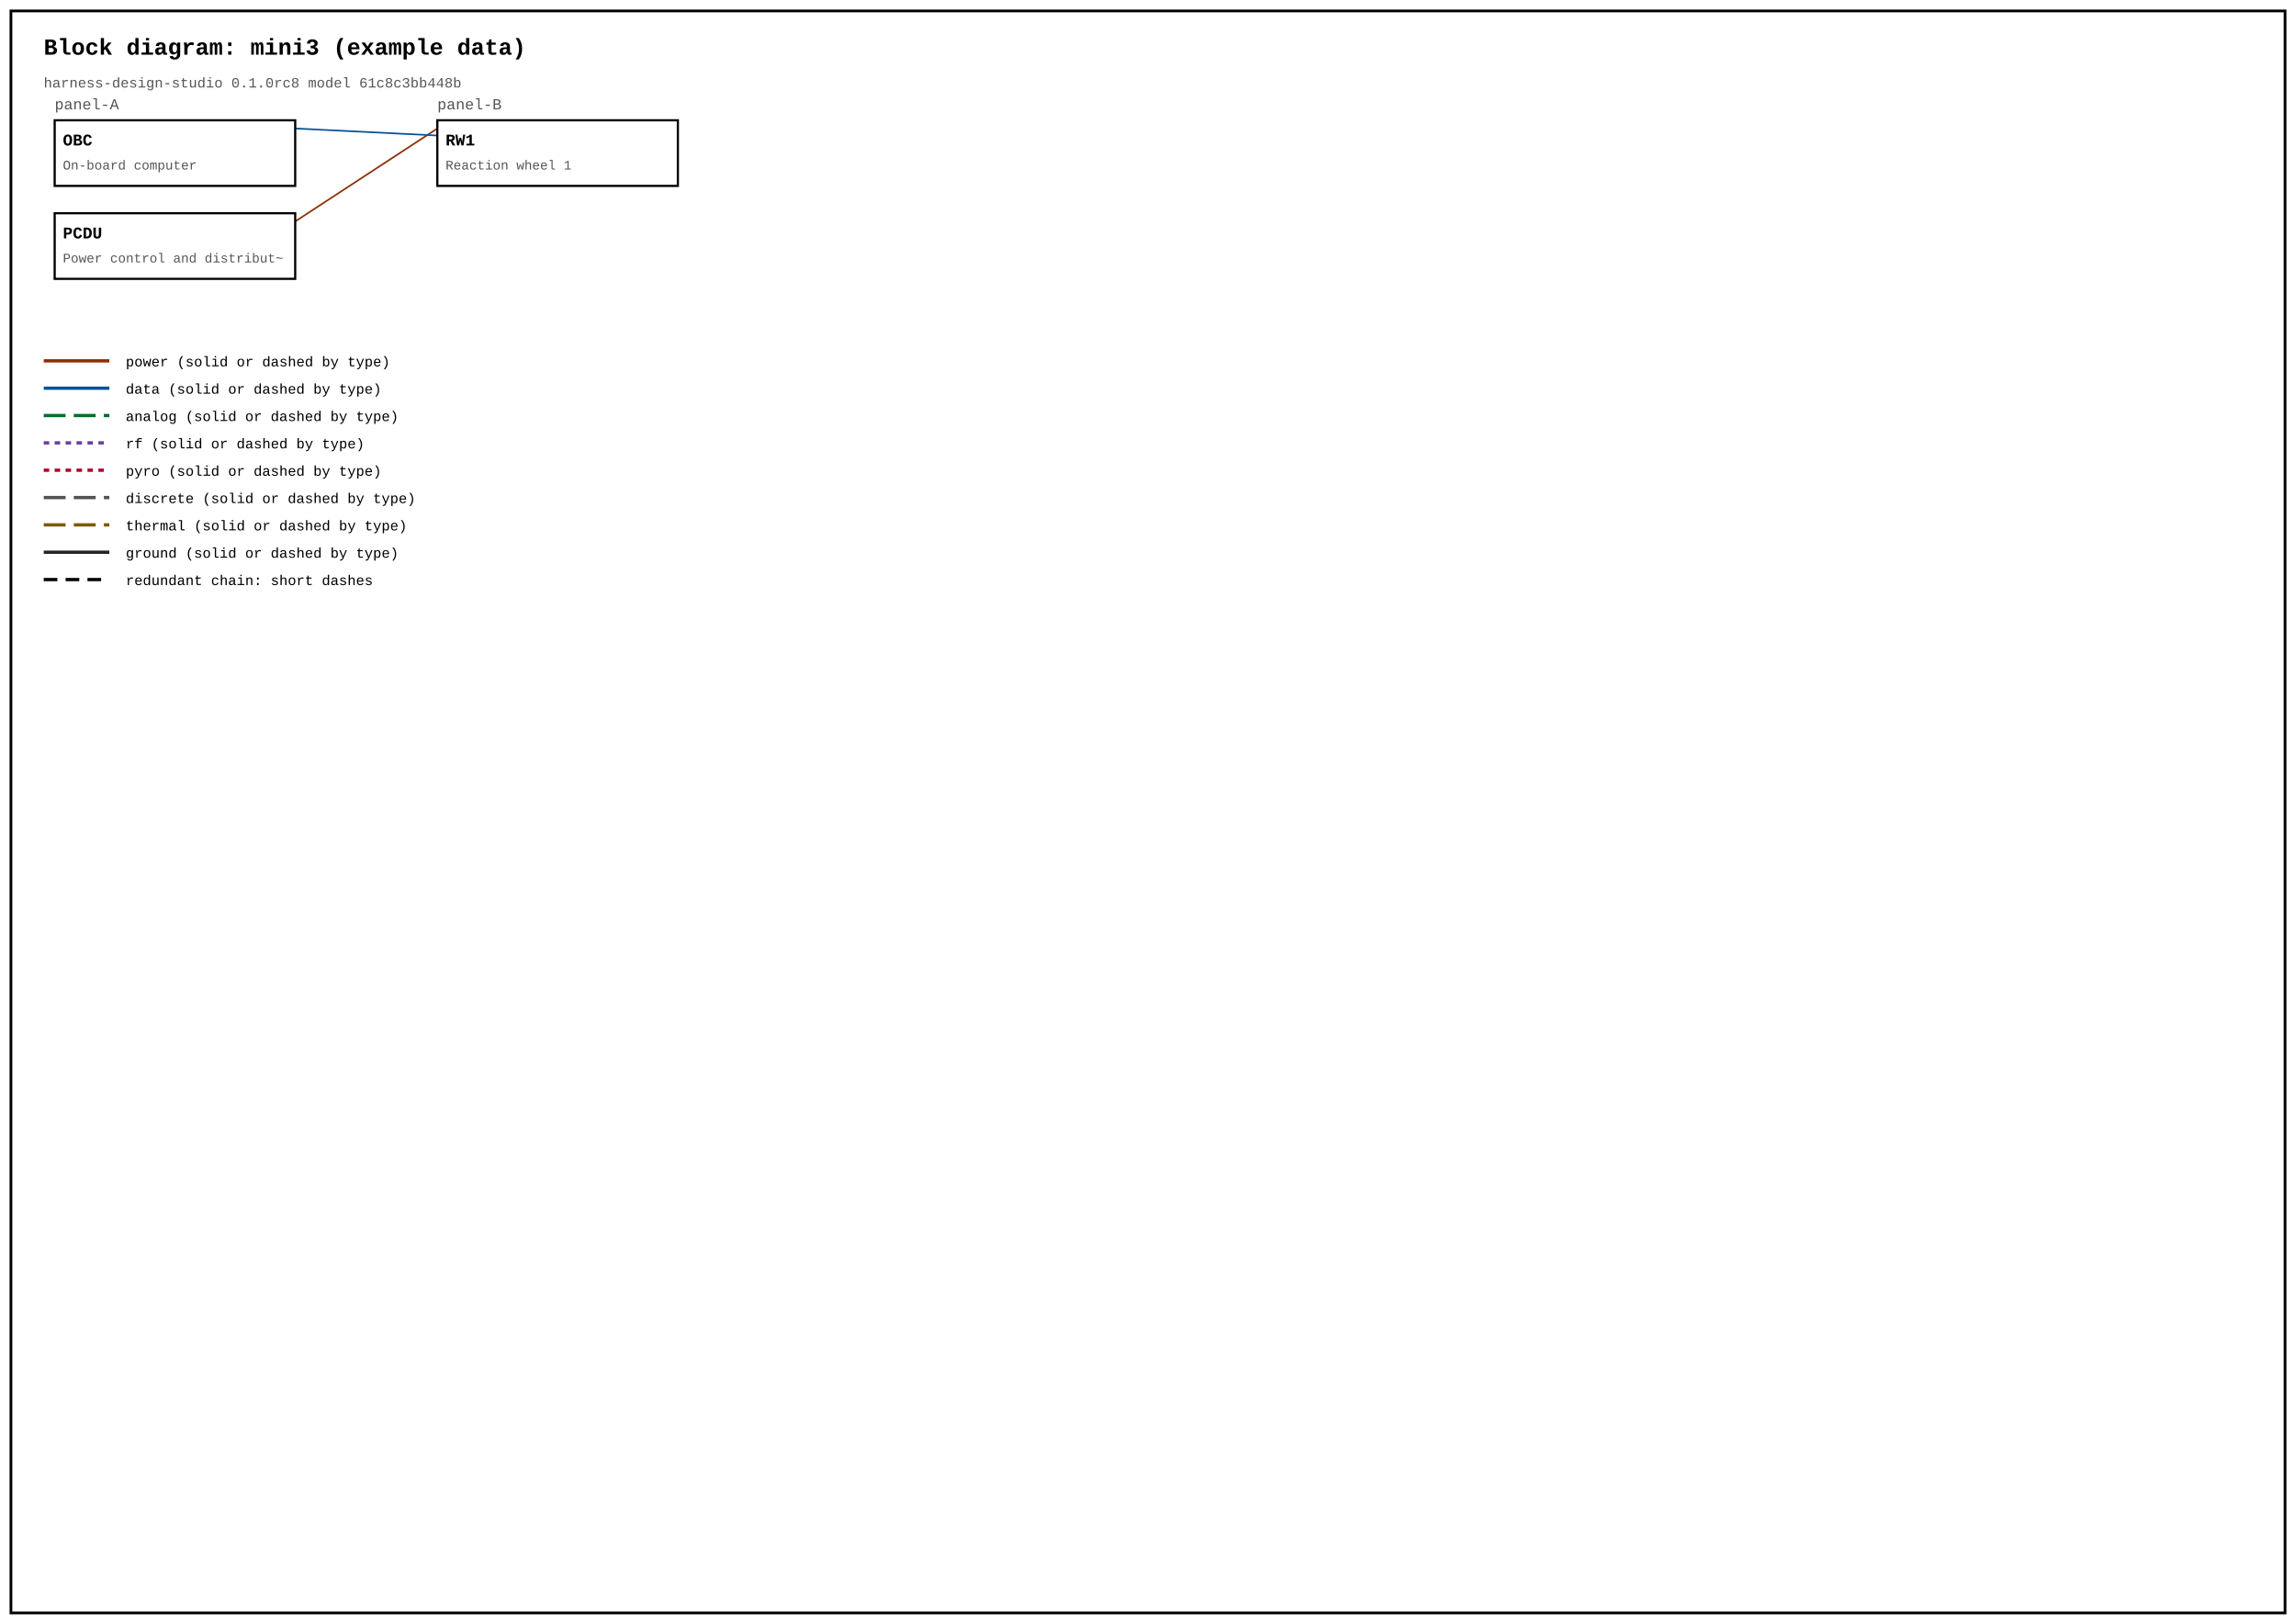
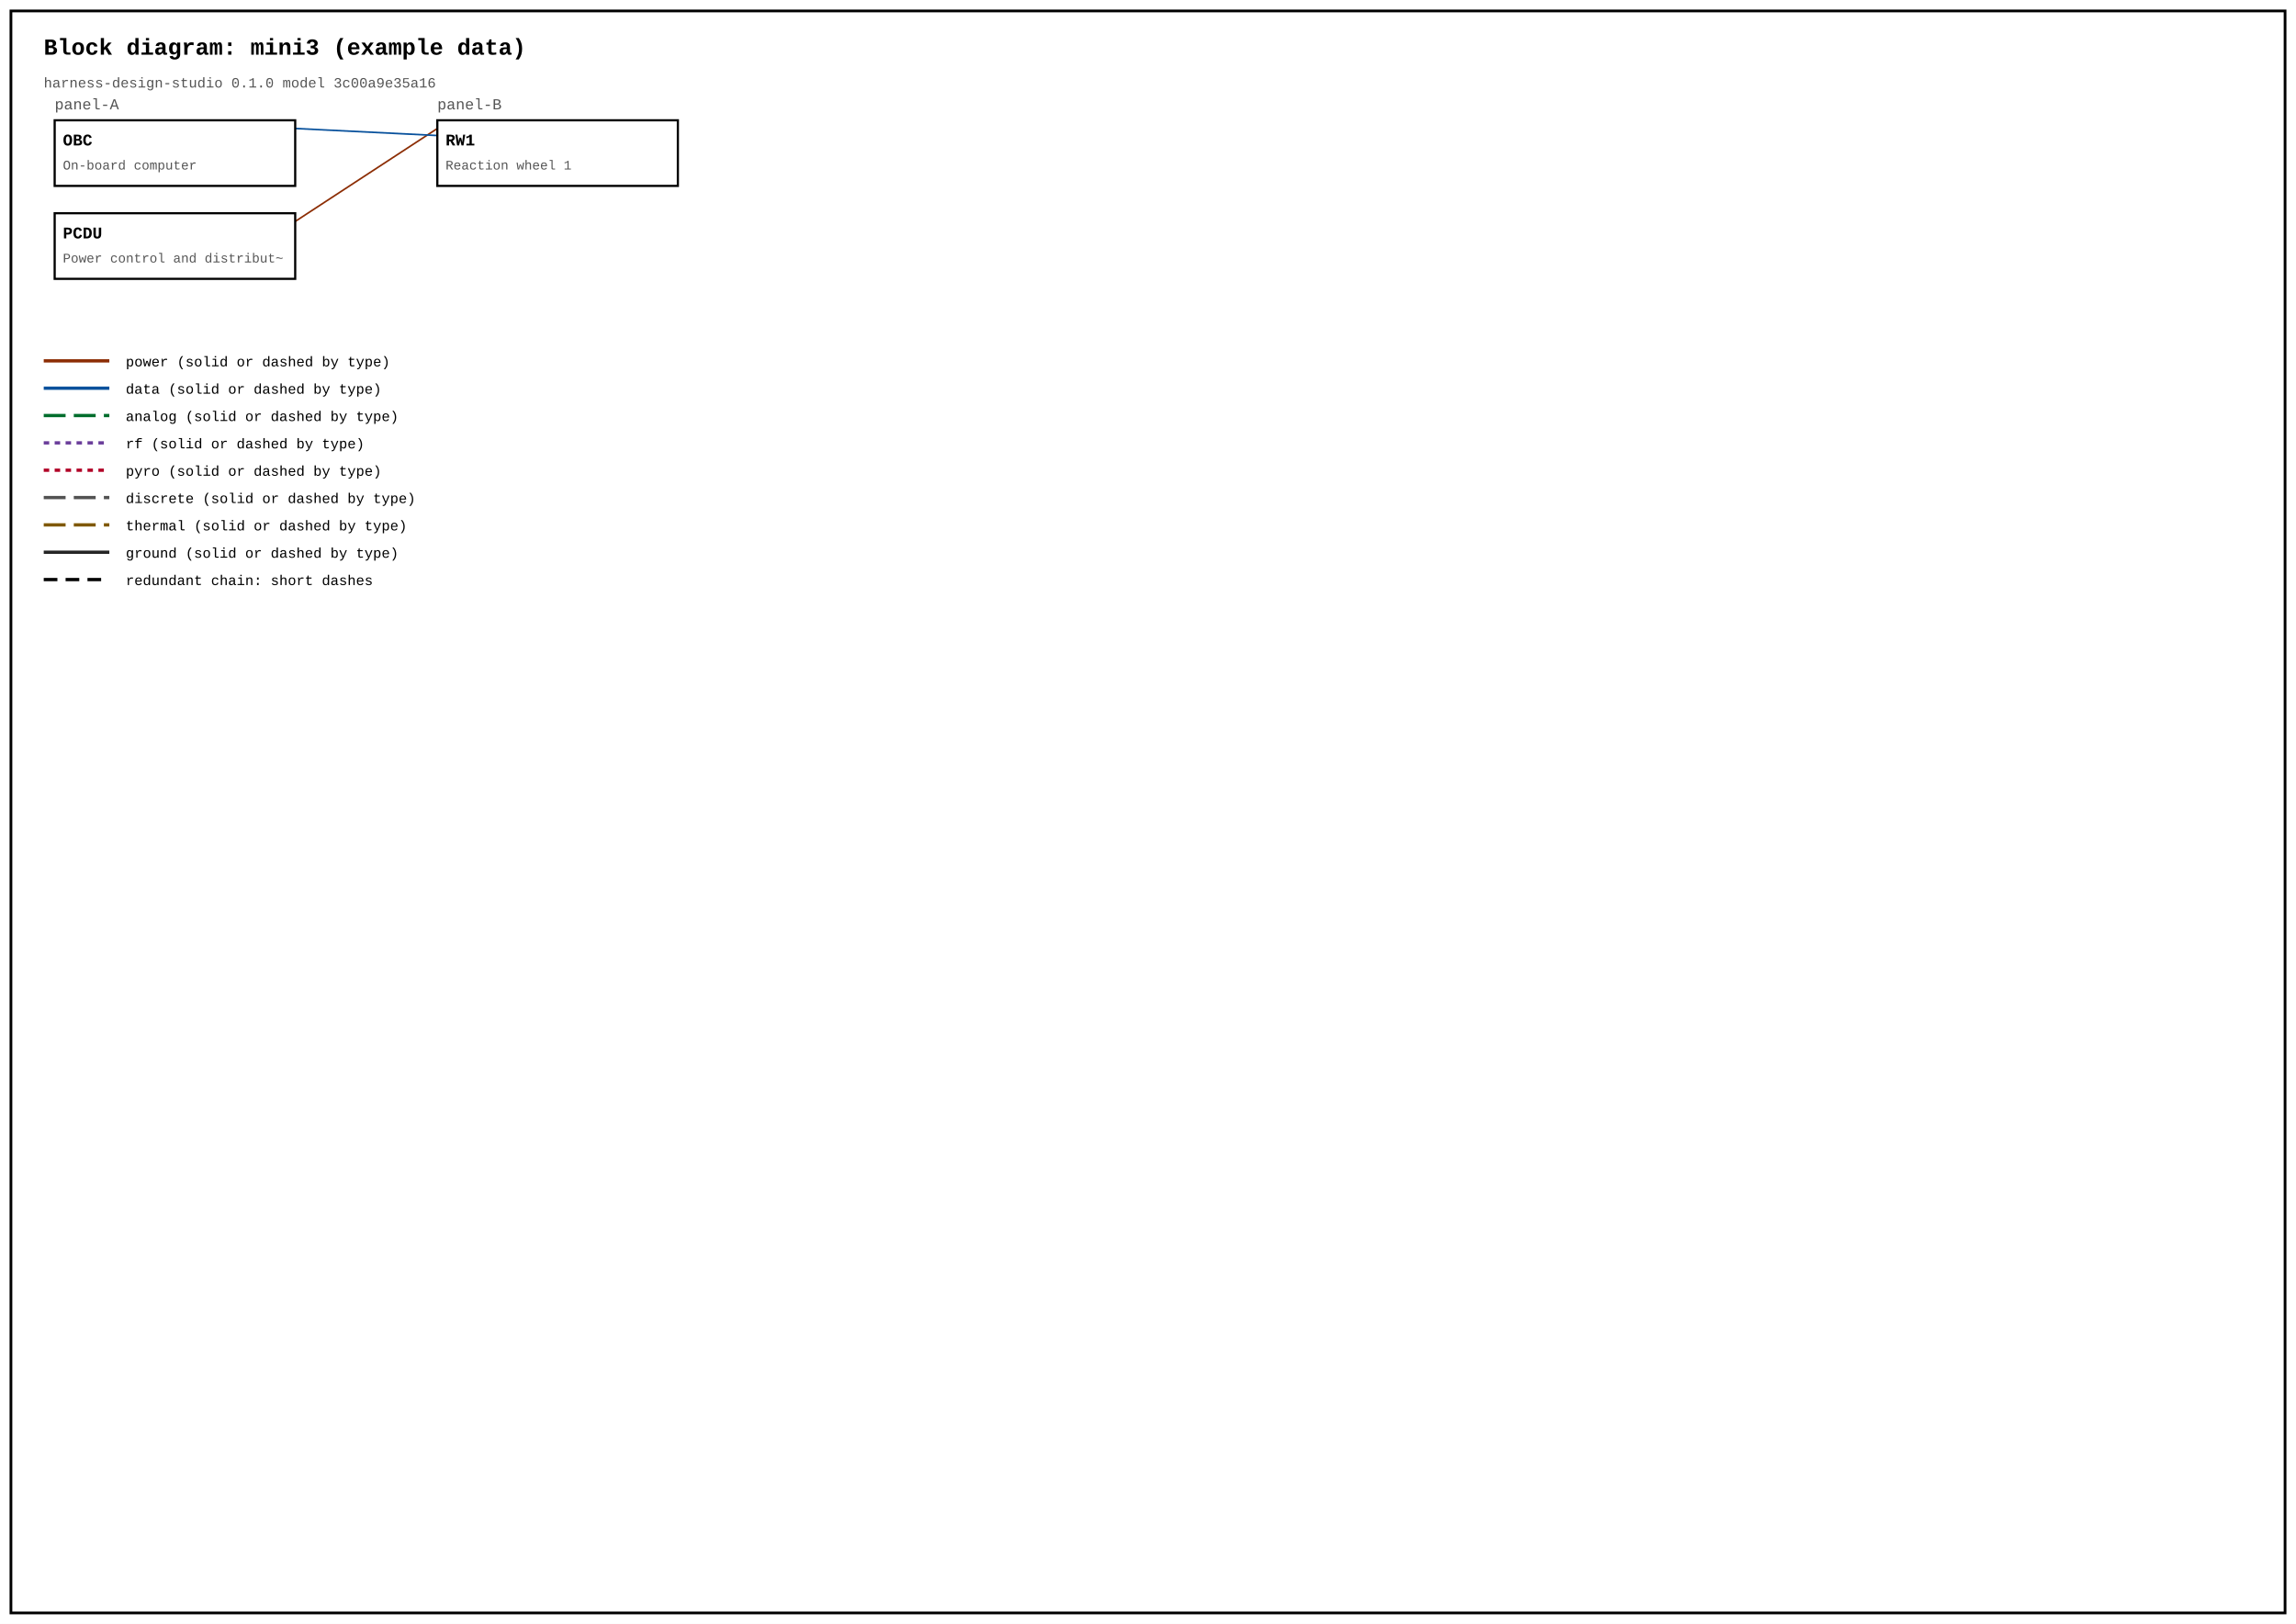
<svg xmlns="http://www.w3.org/2000/svg" width="420mm" height="297mm" viewBox="0 0 420 297" font-family="Courier New, Courier, monospace">
  <rect x="0" y="0" width="420" height="297" fill="#ffffff" />
  <rect x="2" y="2" width="416" height="293" fill="none" stroke="#000000" stroke-width="0.5" />
  <text x="8" y="10" font-size="4.2" font-weight="bold" text-anchor="start" fill="#000000">Block diagram: mini3 (example data)</text>
-   <text x="8" y="16" font-size="2.6" text-anchor="start" fill="#555555">harness-design-studio 0.1.0rc8 model 61c8c3bb448b</text>
+   <text x="8" y="16" font-size="2.6" text-anchor="start" fill="#555555">harness-design-studio 0.1.0 model 3c00a9e35a16</text>
  <text x="10" y="20" font-size="2.8" text-anchor="start" fill="#555555">panel-A</text>
  <text x="80" y="20" font-size="2.8" text-anchor="start" fill="#555555">panel-B</text>
  <line x1="54" y1="40.5" x2="80" y2="23.5" stroke="#8c2d04" stroke-width="0.3" />
  <line x1="54" y1="23.5" x2="80" y2="24.786" stroke="#08519c" stroke-width="0.3" />
  <rect x="10" y="22" width="44" height="12" fill="#ffffff" stroke="#000000" stroke-width="0.4" />
  <text x="11.5" y="26.6" font-size="3" font-weight="bold" text-anchor="start" fill="#000000">OBC</text>
  <text x="11.5" y="31" font-size="2.4" text-anchor="start" fill="#555555">On-board computer</text>
  <rect x="10" y="39" width="44" height="12" fill="#ffffff" stroke="#000000" stroke-width="0.4" />
  <text x="11.5" y="43.6" font-size="3" font-weight="bold" text-anchor="start" fill="#000000">PCDU</text>
  <text x="11.5" y="48" font-size="2.4" text-anchor="start" fill="#555555">Power control and distribut~</text>
  <rect x="80" y="22" width="44" height="12" fill="#ffffff" stroke="#000000" stroke-width="0.4" />
  <text x="81.5" y="26.6" font-size="3" font-weight="bold" text-anchor="start" fill="#000000">RW1</text>
  <text x="81.5" y="31" font-size="2.4" text-anchor="start" fill="#555555">Reaction wheel 1</text>
  <line x1="8" y1="66" x2="20" y2="66" stroke="#8c2d04" stroke-width="0.6" />
  <text x="23" y="67" font-size="2.6" text-anchor="start" fill="#000000">power (solid or dashed by type)</text>
  <line x1="8" y1="71" x2="20" y2="71" stroke="#08519c" stroke-width="0.6" />
  <text x="23" y="72" font-size="2.6" text-anchor="start" fill="#000000">data (solid or dashed by type)</text>
  <line x1="8" y1="76" x2="20" y2="76" stroke="#006d2c" stroke-width="0.6" stroke-dasharray="4 1.5" />
  <text x="23" y="77" font-size="2.6" text-anchor="start" fill="#000000">analog (solid or dashed by type)</text>
  <line x1="8" y1="81" x2="20" y2="81" stroke="#6a3d9a" stroke-width="0.6" stroke-dasharray="1 1" />
  <text x="23" y="82" font-size="2.6" text-anchor="start" fill="#000000">rf (solid or dashed by type)</text>
  <line x1="8" y1="86" x2="20" y2="86" stroke="#b10026" stroke-width="0.6" stroke-dasharray="1 1" />
  <text x="23" y="87" font-size="2.6" text-anchor="start" fill="#000000">pyro (solid or dashed by type)</text>
  <line x1="8" y1="91" x2="20" y2="91" stroke="#525252" stroke-width="0.6" stroke-dasharray="4 1.5" />
  <text x="23" y="92" font-size="2.6" text-anchor="start" fill="#000000">discrete (solid or dashed by type)</text>
  <line x1="8" y1="96" x2="20" y2="96" stroke="#7f5800" stroke-width="0.6" stroke-dasharray="4 1.5" />
  <text x="23" y="97" font-size="2.6" text-anchor="start" fill="#000000">thermal (solid or dashed by type)</text>
  <line x1="8" y1="101" x2="20" y2="101" stroke="#252525" stroke-width="0.6" />
  <text x="23" y="102" font-size="2.6" text-anchor="start" fill="#000000">ground (solid or dashed by type)</text>
  <line x1="8" y1="106" x2="20" y2="106" stroke="#000000" stroke-width="0.6" stroke-dasharray="2.5 1.5" />
  <text x="23" y="107" font-size="2.6" text-anchor="start" fill="#000000">redundant chain: short dashes</text>
</svg>
